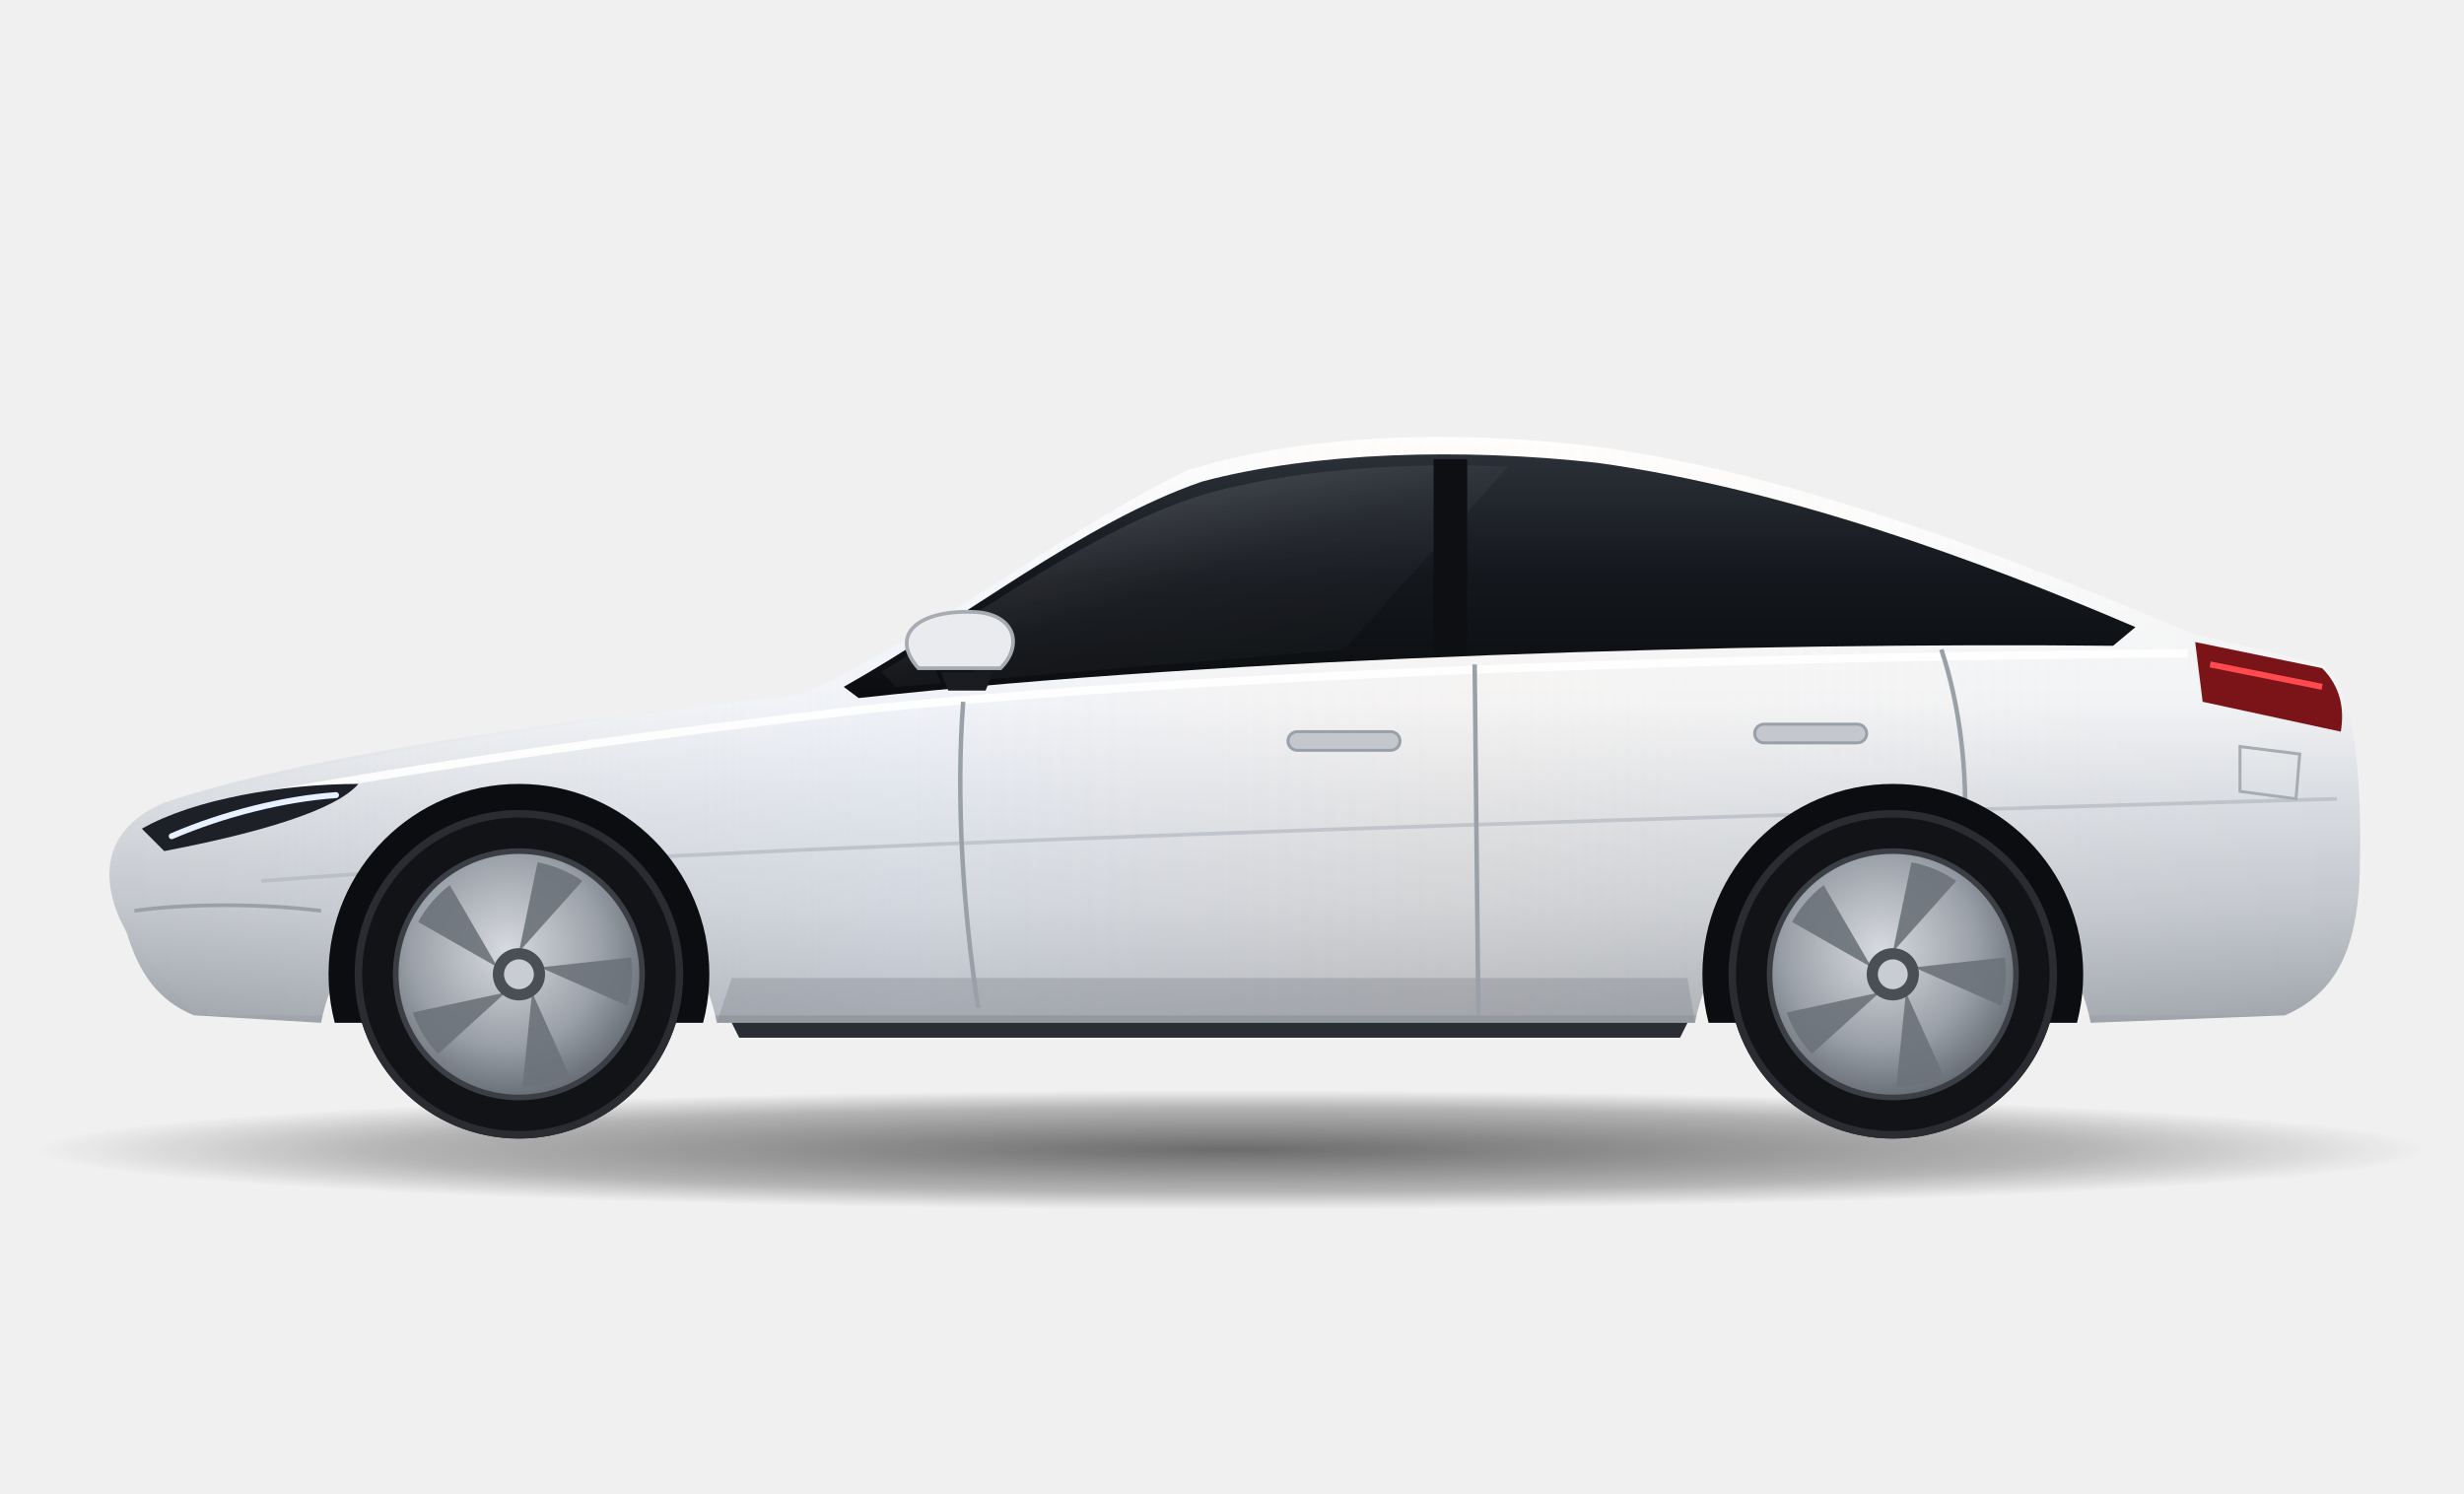
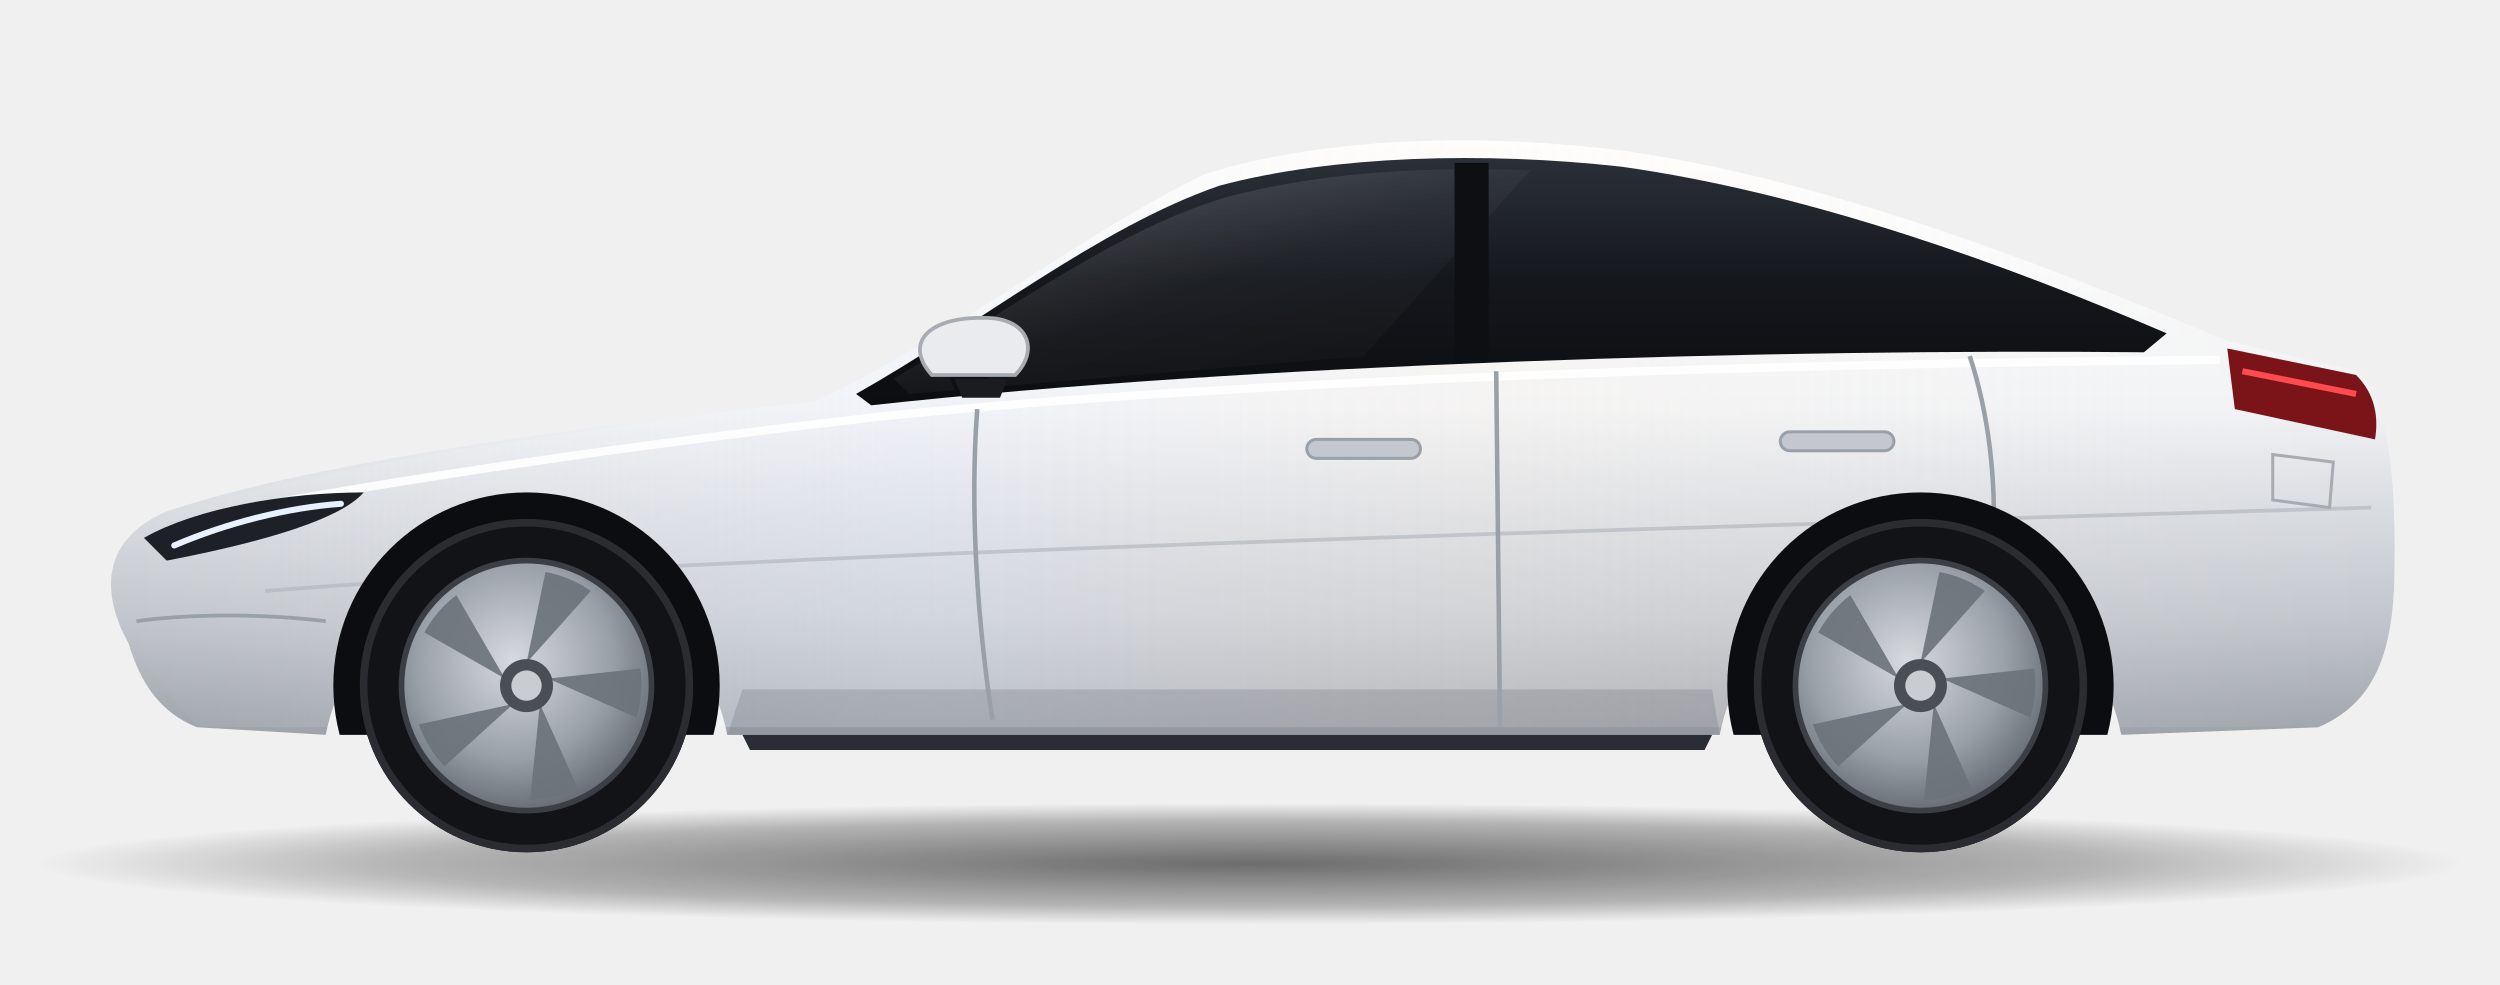
- <svg xmlns="http://www.w3.org/2000/svg" viewBox="0 0 660 400" width="660" height="400">
+ <svg xmlns="http://www.w3.org/2000/svg" viewBox="0 80 660 260" width="660" height="260">
  <defs>
    <linearGradient id="body" x1="0" y1="0" x2="0" y2="1">
      <stop offset="0" stop-color="#ffffff" />
      <stop offset="0.45" stop-color="#f1f2f4" />
      <stop offset="0.62" stop-color="#d9dce1" />
      <stop offset="0.8" stop-color="#c3c7cd" />
      <stop offset="1" stop-color="#9ea3aa" />
    </linearGradient>
    <linearGradient id="pearl" x1="0" y1="0" x2="1" y2="0">
      <stop offset="0" stop-color="#ffffff" stop-opacity="0" />
      <stop offset="0.35" stop-color="#eef3ff" stop-opacity="0.35" />
      <stop offset="0.6" stop-color="#fff7ee" stop-opacity="0.25" />
      <stop offset="1" stop-color="#ffffff" stop-opacity="0" />
    </linearGradient>
    <linearGradient id="glass" x1="0" y1="0" x2="0" y2="1">
      <stop offset="0" stop-color="#2b3038" />
      <stop offset="0.5" stop-color="#14171c" />
      <stop offset="1" stop-color="#0b0d10" />
    </linearGradient>
    <linearGradient id="glassHi" x1="0" y1="0" x2="1" y2="1">
      <stop offset="0" stop-color="#ffffff" stop-opacity="0.22" />
      <stop offset="0.5" stop-color="#ffffff" stop-opacity="0.04" />
      <stop offset="1" stop-color="#ffffff" stop-opacity="0" />
    </linearGradient>
    <radialGradient id="rim" cx="0.45" cy="0.4" r="0.65">
      <stop offset="0" stop-color="#d7dadf" />
      <stop offset="0.6" stop-color="#9aa0a8" />
      <stop offset="1" stop-color="#5d636b" />
    </radialGradient>
    <radialGradient id="shadow" cx="0.5" cy="0.5" r="0.5">
      <stop offset="0" stop-color="#000" stop-opacity="0.55" />
      <stop offset="0.7" stop-color="#000" stop-opacity="0.25" />
      <stop offset="1" stop-color="#000" stop-opacity="0" />
    </radialGradient>
    <clipPath id="archClip">
      <rect x="0" y="0" width="660" height="300" />
    </clipPath>
    <g id="wheel">
      <circle r="44" fill="#121316" />
      <circle r="43" fill="none" stroke="#2a2c31" stroke-width="2" />
      <circle r="33" fill="url(#rim)" />
      <circle r="33" fill="none" stroke="#3b3f45" stroke-width="1.5" />
      <g fill="#6c727a" opacity="0.9">
        <path d="M0 -6 L5 -30 A31 31 0 0 1 17 -25 Z" />
        <path d="M0 -6 L5 -30 A31 31 0 0 1 17 -25 Z" transform="rotate(72)" />
        <path d="M0 -6 L5 -30 A31 31 0 0 1 17 -25 Z" transform="rotate(144)" />
        <path d="M0 -6 L5 -30 A31 31 0 0 1 17 -25 Z" transform="rotate(216)" />
        <path d="M0 -6 L5 -30 A31 31 0 0 1 17 -25 Z" transform="rotate(288)" />
      </g>
      <circle r="7" fill="#4a4f56" />
      <circle r="4" fill="#c9ccd1" />
    </g>
  </defs>
  <g transform="translate(0,-26)">
    <ellipse cx="330" cy="334" rx="320" ry="16" fill="url(#shadow)" />
    <path id="bodyPath" fill="url(#body)" d="     M 32 272     C 26 258 30 247 44 241     C 80 229 140 220 215 212     C 250 196 285 168 318 152     C 350 142 392 141 430 146     C 485 154 545 178 588 196     L 622 204     C 630 210 633 230 632 262     C 631 280 626 292 612 298     L 560 300     A 54 54 0 0 0 454 300     L 192 300     A 54 54 0 0 0 86 300     L 52 298     C 42 294 37 286 34 276 Z" />
    <path fill="url(#pearl)" d="M 34 276 C 28 262 30 250 40 244 C 70 232 130 222 215 212 C 250 196 285 168 318 152 C 350 142 392 141 430 146 C 485 154 545 178 588 196 L 622 204 C 630 210 633 230 632 262 C 631 280 626 292 612 298 L 52 298 Z" />
    <path fill="#7d828a" opacity="0.35" d="M 192 300 L 454 300 L 452 288 L 196 288 Z" />
    <path fill="#2a2d33" d="M 196 300 L 452 300 L 450 304 L 198 304 Z" />
    <path fill="url(#glass)" d="     M 226 210     C 258 192 290 166 322 155     C 352 147 392 146 428 150     C 478 157 530 176 572 194     L 566 199     C 470 198 330 202 230 213 Z" />
    <path fill="url(#glassHi)" d="M 236 206 C 266 188 296 166 324 158 C 350 151 380 150 404 151 L 360 200 L 240 210 Z" />
    <path fill="#0d0f12" d="M 384 149 L 393 149 L 393 201 L 384 201 Z" />
    <path fill="#0d0f12" d="M 248 199 L 256 196 L 262 208 L 252 209 Z" />
    <path d="M 60 241 C 120 230 180 222 232 216 C 330 206 470 202 586 201" fill="none" stroke="#ffffff" stroke-width="2.2" stroke-opacity="0.9" />
    <path d="M 70 262 C 200 252 420 246 626 240" fill="none" stroke="#aeb3ba" stroke-width="1" stroke-opacity="0.6" />
    <path d="M 258 214 C 256 240 258 270 262 296" fill="none" stroke="#9aa0a8" stroke-width="1.2" />
    <path d="M 395 204 L 396 298" fill="none" stroke="#9aa0a8" stroke-width="1.2" />
    <path d="M 520 200 C 530 230 528 270 516 296" fill="none" stroke="#9aa0a8" stroke-width="1.2" />
    <rect x="345" y="222" width="30" height="5" rx="2.5" fill="#c4c8ce" stroke="#9aa0a8" stroke-width="0.8" />
    <rect x="470" y="220" width="30" height="5" rx="2.5" fill="#c4c8ce" stroke="#9aa0a8" stroke-width="0.8" />
    <path fill="#e9ebee" stroke="#a7acb3" stroke-width="1" d="M 246 205 C 238 196 246 189 262 190 C 272 191 274 199 268 205 Z" />
    <path fill="#1a1c20" d="M 252 206 L 266 206 L 264 211 L 254 211 Z" />
    <path fill="#1d2127" d="M 38 248 C 52 240 76 236 96 236 C 90 243 70 249 44 254 Z" />
    <path fill="none" stroke="#e8f1ff" stroke-width="1.6" stroke-linecap="round" d="M 46 250 C 60 244 76 240 90 239" />
    <path d="M 36 270 C 50 268 70 268 86 270" fill="none" stroke="#9aa0a8" stroke-width="1" />
    <path fill="#7a1418" d="M 588 198 L 622 205 C 627 210 628 216 627 222 L 590 214 Z" />
    <path fill="none" stroke="#ff4a4f" stroke-width="1.6" d="M 592 204 L 622 210" />
    <path d="M 600 226 L 616 228 L 615 240 L 600 238 Z" fill="none" stroke="#a7acb3" stroke-width="0.8" />
    <g clip-path="url(#archClip)">
      <circle cx="139" cy="287" r="51" fill="#0c0d10" />
      <circle cx="507" cy="287" r="51" fill="#0c0d10" />
    </g>
    <use href="#wheel" x="139" y="287" />
    <use href="#wheel" x="507" y="287" />
  </g>
</svg>
